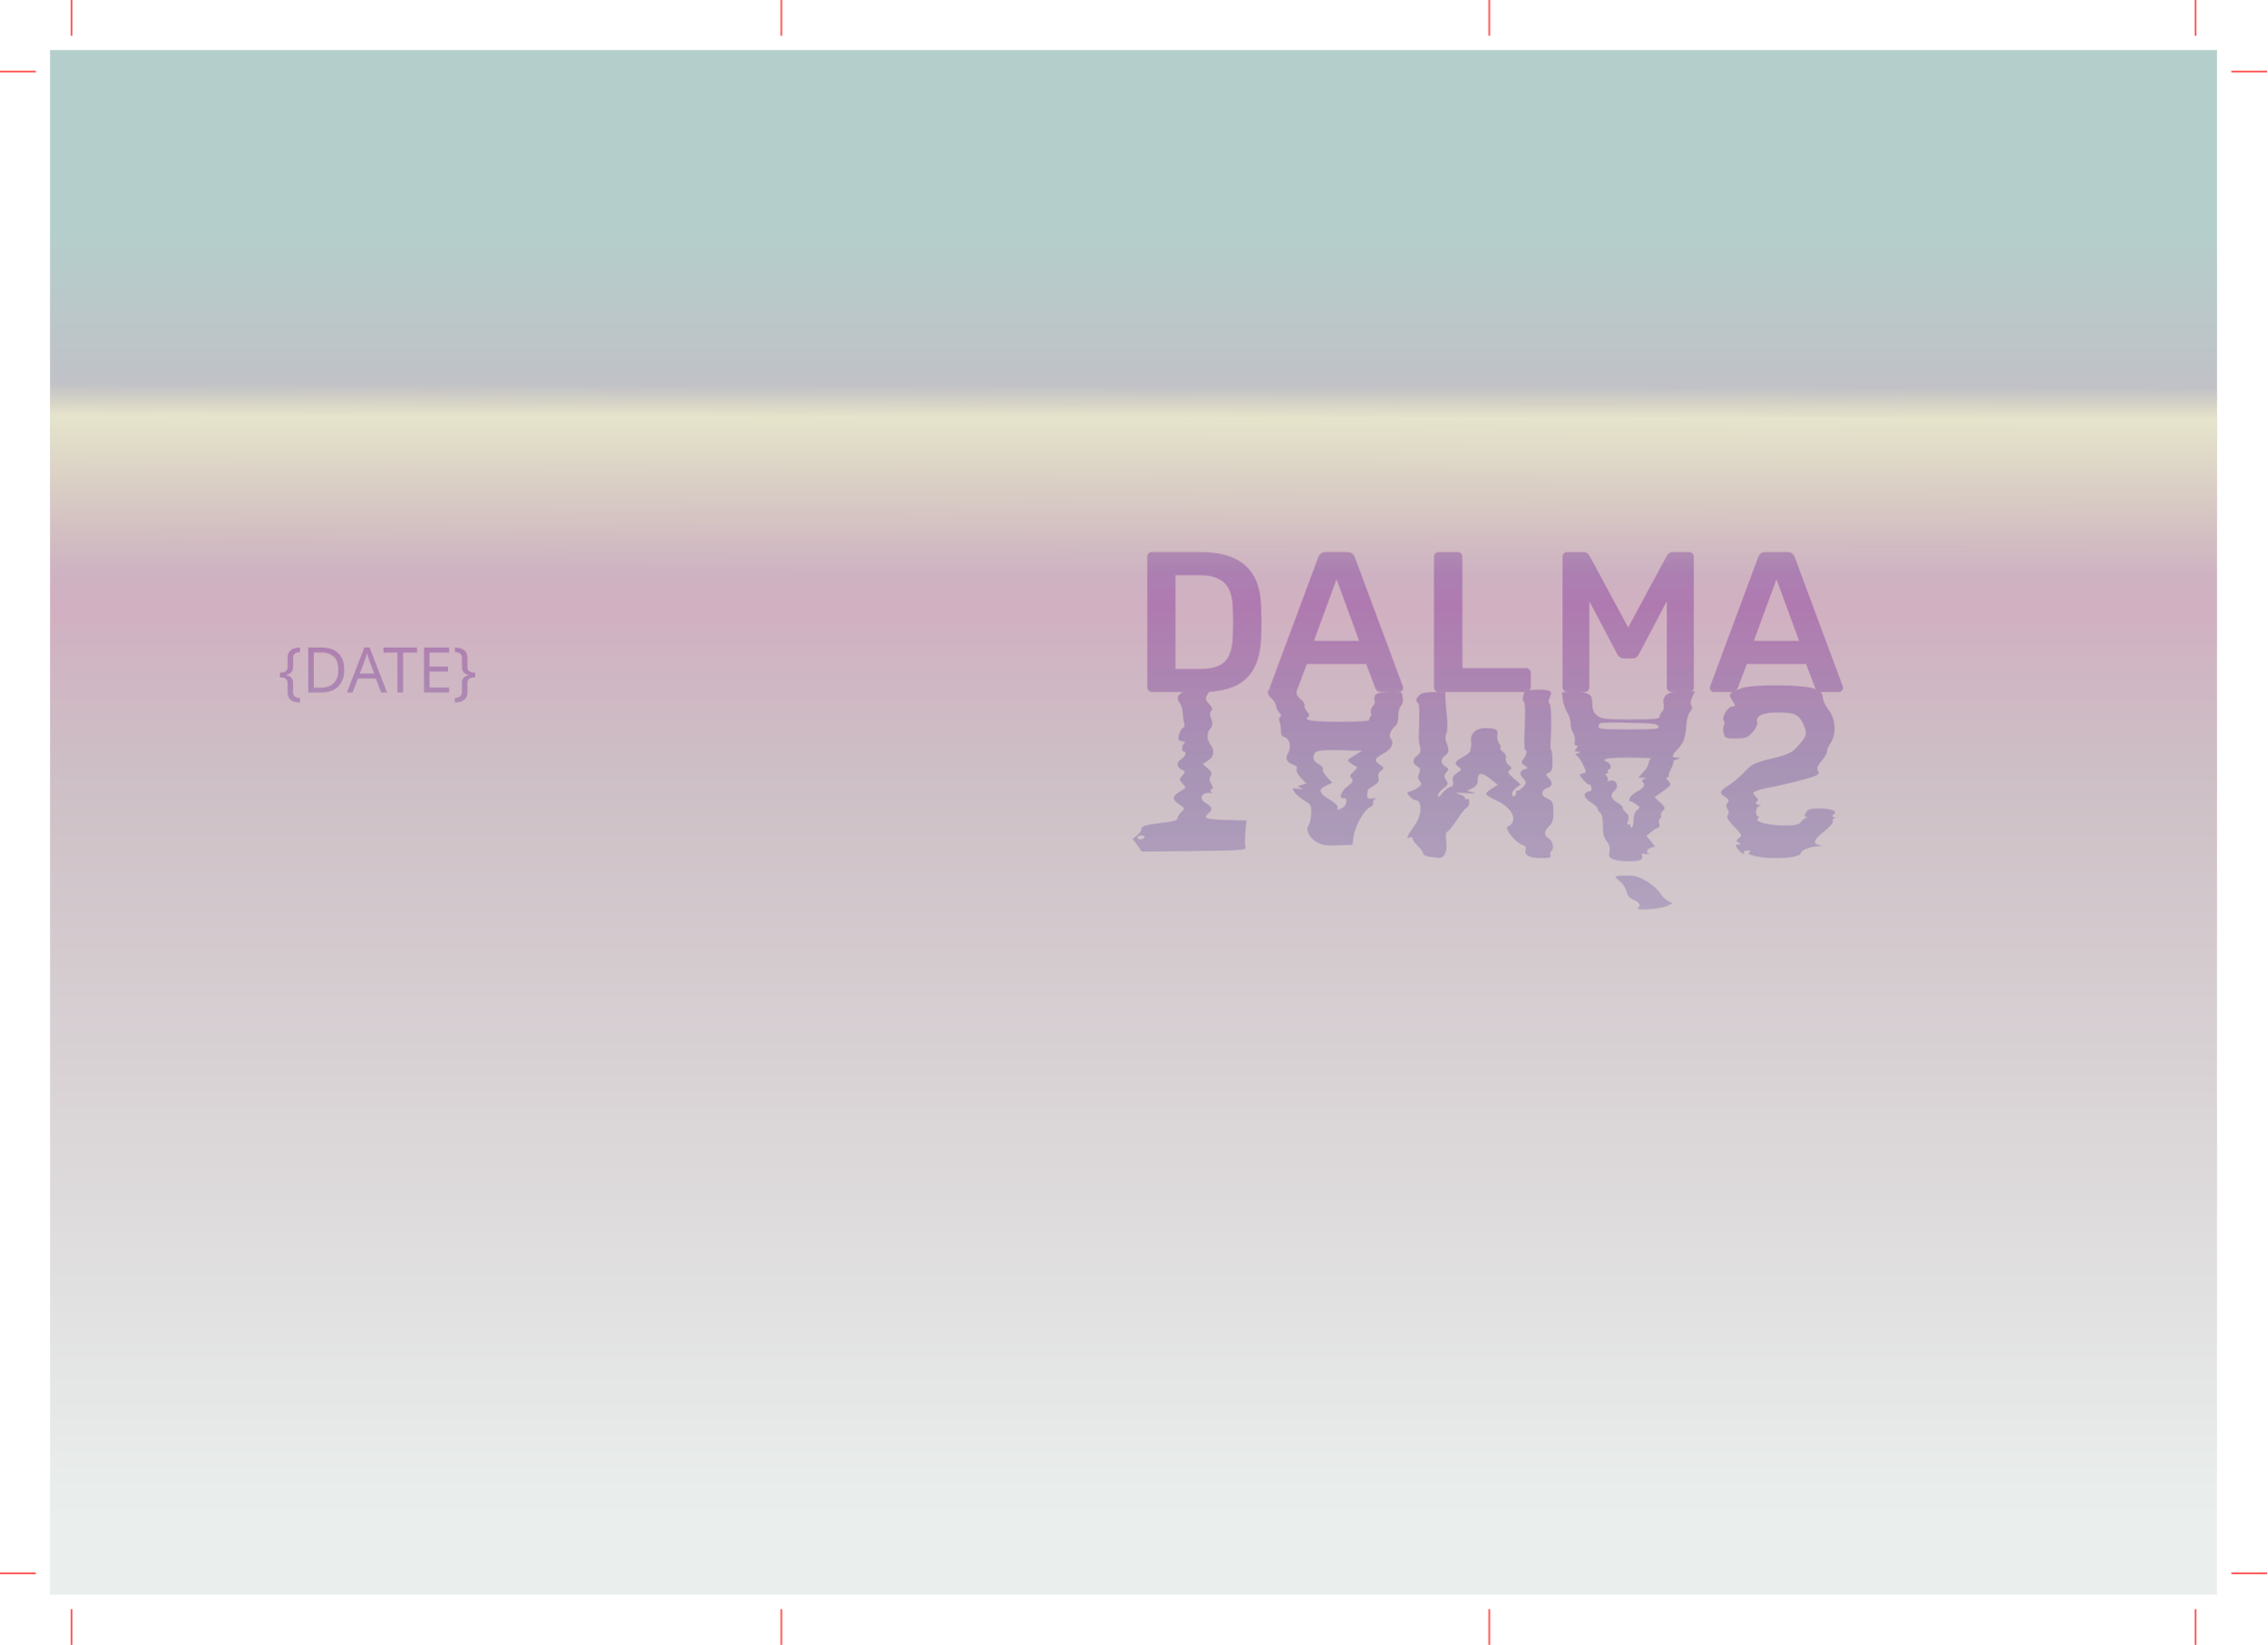
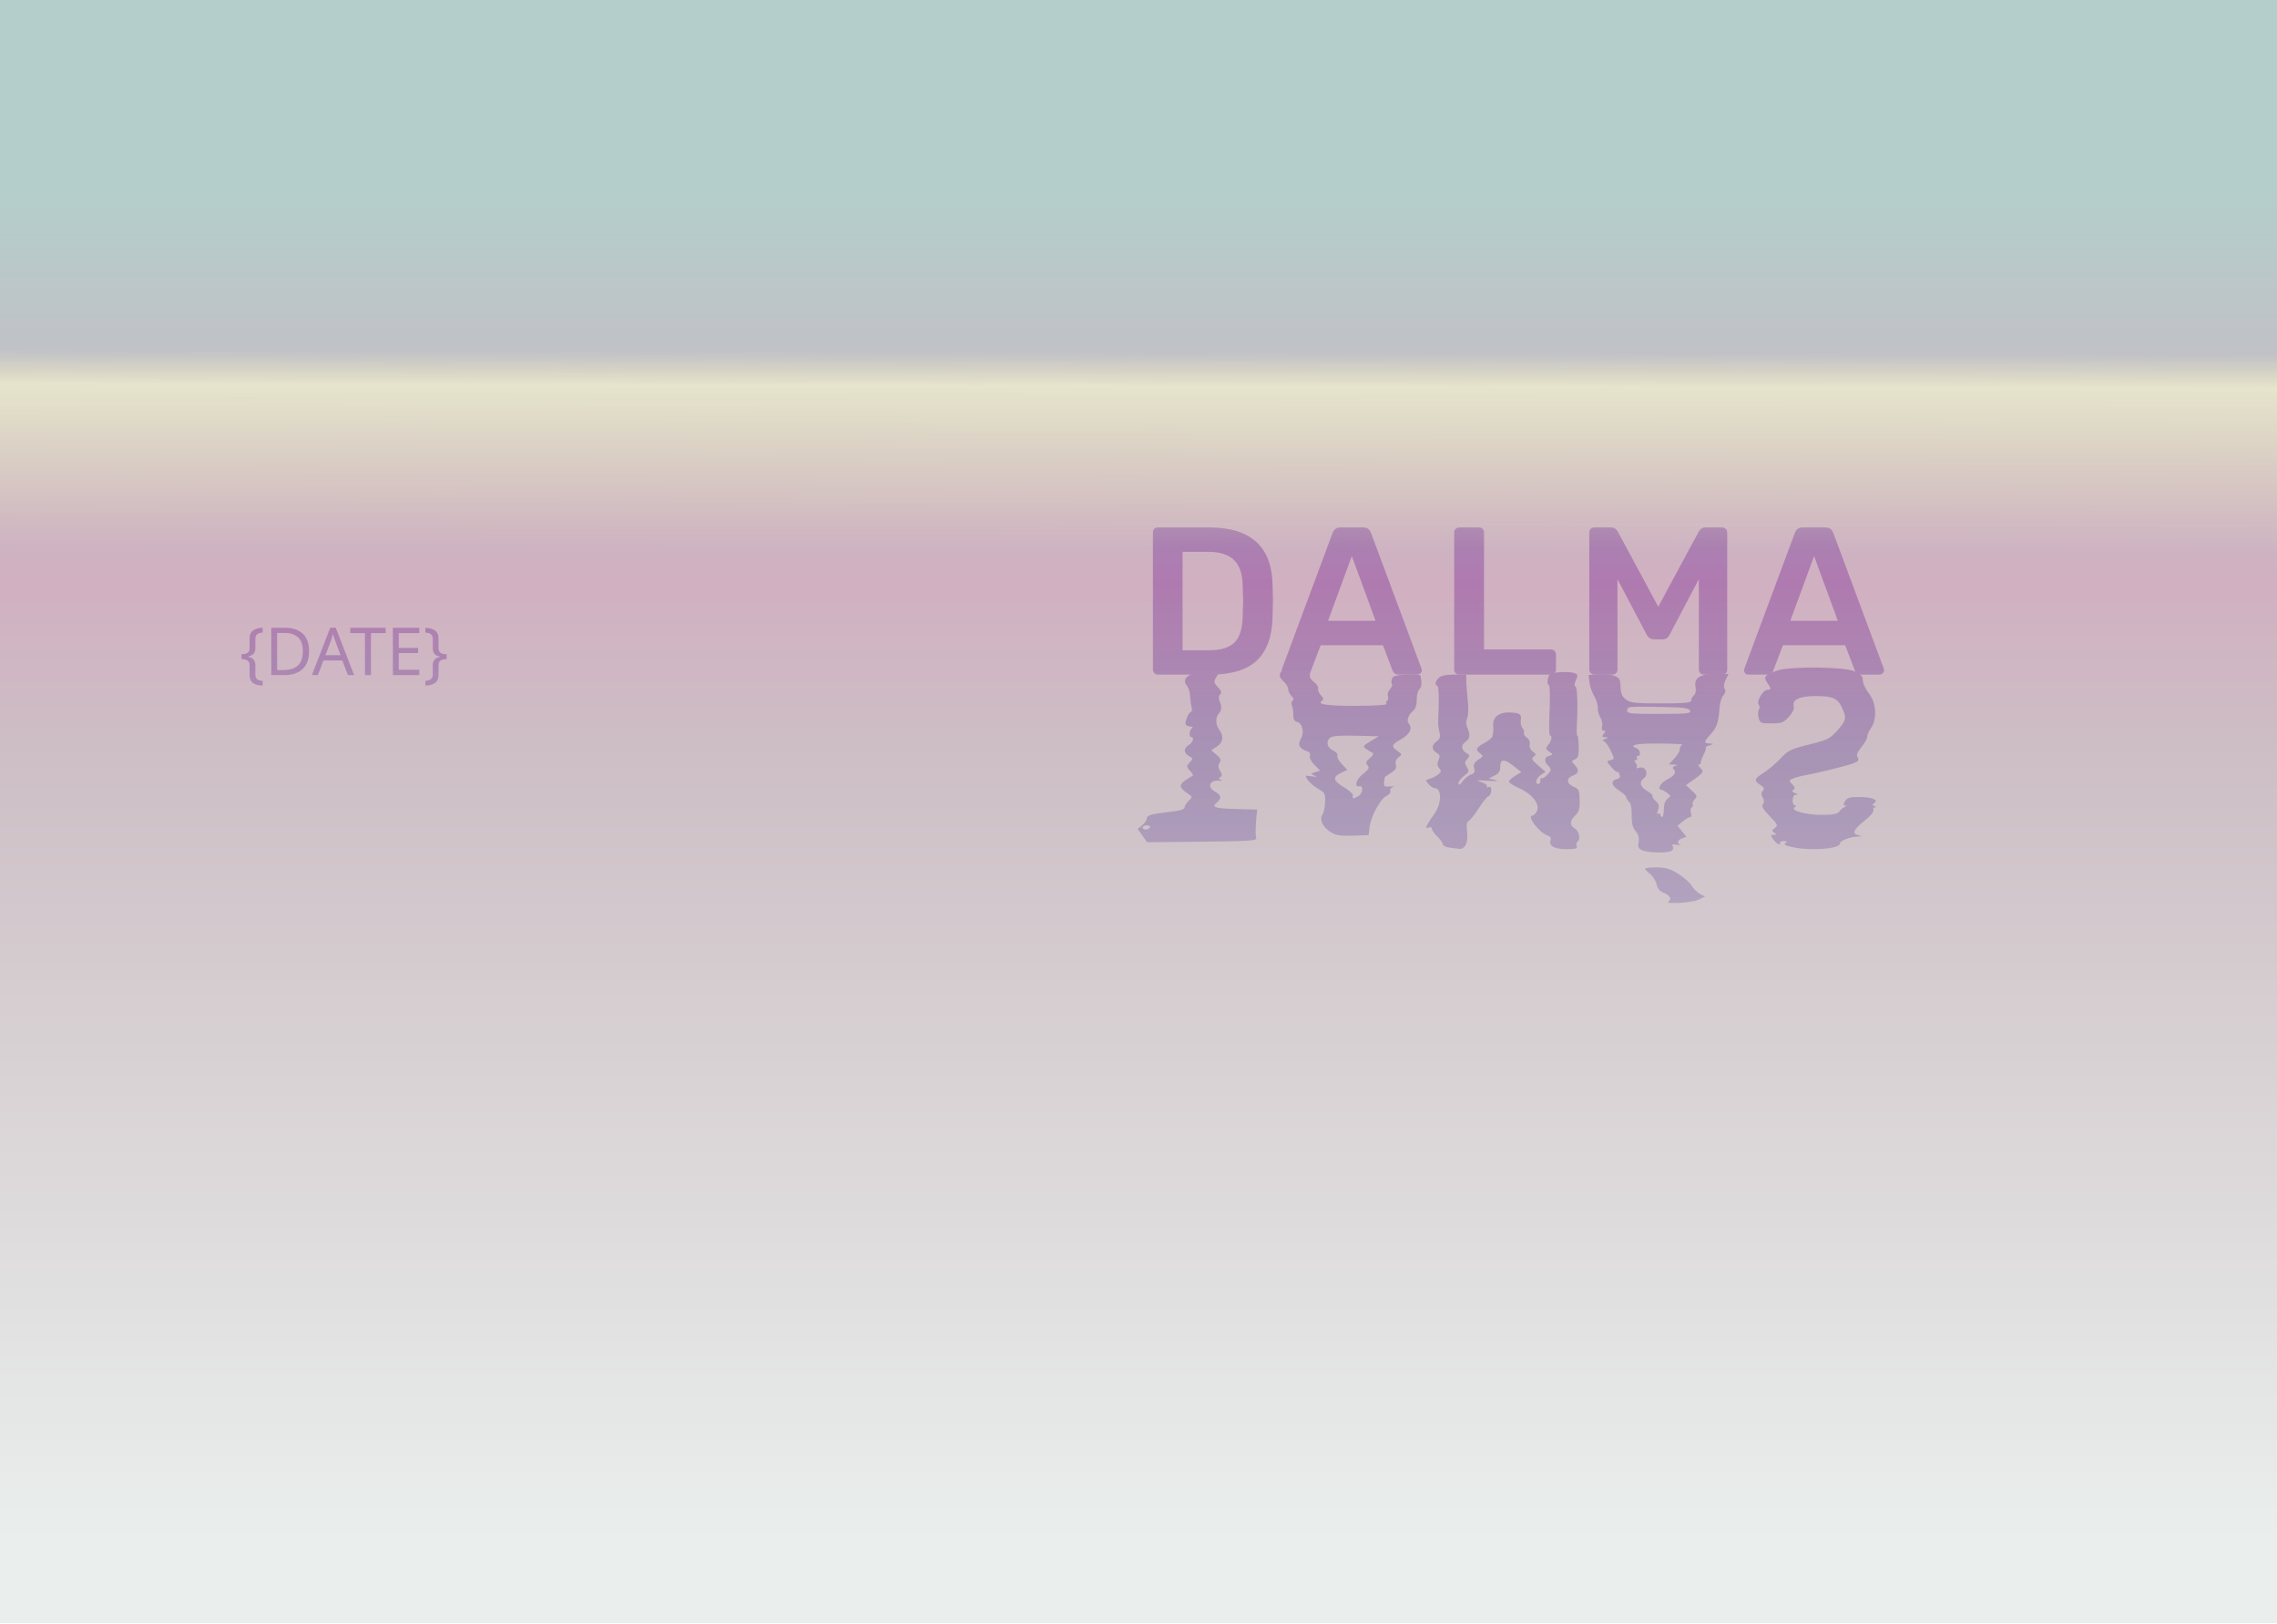
- <svg xmlns="http://www.w3.org/2000/svg" xmlns:xlink="http://www.w3.org/1999/xlink" width="317mm" height="230mm" viewBox="0 0 317 230" version="1.1" id="svg7044" style="enable-background:new">
+ <svg xmlns="http://www.w3.org/2000/svg" xmlns:xlink="http://www.w3.org/1999/xlink" width="303mm" height="216mm" viewBox="0 0 303 216" version="1.1" id="svg7044" style="enable-background:new">
  <defs id="defs7038">
    <linearGradient id="linearGradient10026">
      <stop style="stop-color:#ffe86a;stop-opacity:0" offset="0" id="stop10022" />
      <stop id="stop10147" offset="0.176" style="stop-color:#ffff95;stop-opacity:0.898" />
      <stop style="stop-color:#ffe86a;stop-opacity:0" offset="1" id="stop10024" />
    </linearGradient>
-     <linearGradient xlink:href="#linearGradient8797" id="linearGradient8799" x1="104.699" y1="34.335" x2="104.699" y2="283.06" gradientUnits="userSpaceOnUse" gradientTransform="matrix(1.442857,0,0,0.7272727,6.999999,74)" />
+     <linearGradient xlink:href="#linearGradient8797" id="linearGradient8799" x1="104.699" y1="34.335" x2="104.699" y2="283.06" gradientUnits="userSpaceOnUse" gradientTransform="matrix(1.442857,0,0,0.7272727,-9e-7,81)" />
    <linearGradient id="linearGradient8797">
      <stop style="stop-color:#b4cecb;stop-opacity:1" offset="0" id="stop8793" />
      <stop id="stop8801" offset="0.292" style="stop-color:#d1b0c1;stop-opacity:1" />
      <stop style="stop-color:#cdbfc5;stop-opacity:1" offset="0.419" id="stop8803" />
      <stop style="stop-color:#eaefed;stop-opacity:1" offset="1" id="stop8795" />
    </linearGradient>
    <filter style="color-interpolation-filters:sRGB" id="filter7699">
      <feTurbulence id="feTurbulence7701" result="result1" numOctaves="1" seed="66" baseFrequency="0.016 0.578" scale="2.6" />
      <feDisplacementMap in2="result1" id="feDisplacementMap7703" in="SourceGraphic" scale="2.5" xChannelSelector="R" seed="142" yChannelSelector="A" />
    </filter>
    <filter style="color-interpolation-filters:sRGB" id="filter7699-0">
      <feTurbulence id="feTurbulence7701-2" result="result1" numOctaves="1" seed="66" baseFrequency="0.016 0.578" scale="2.6" />
      <feDisplacementMap yChannelSelector="A" in2="result1" id="feDisplacementMap7703-6" in="SourceGraphic" scale="2.5" xChannelSelector="R" seed="142" />
    </filter>
    <filter style="color-interpolation-filters:sRGB" id="filter9987">
      <feBlend mode="overlay" in2="BackgroundImage" id="feBlend9989" />
    </filter>
    <linearGradient xlink:href="#linearGradient5246" id="linearGradient5248" x1="239.448" y1="87.185" x2="228.6" y2="245.406" gradientUnits="userSpaceOnUse" gradientTransform="matrix(4.86746,0,0,3.779528,-868.0101,-336.378)" />
    <linearGradient id="linearGradient5246">
      <stop style="stop-color:#ffff95;stop-opacity:0.9" offset="0" id="stop5242" />
      <stop style="stop-color:#ffe86a;stop-opacity:0.15" offset="1" id="stop5244" />
    </linearGradient>
-     <linearGradient xlink:href="#linearGradient10026" id="linearGradient10058" gradientUnits="userSpaceOnUse" gradientTransform="matrix(4.294269,0,0,0.1471393,-672.4541,47.89038)" x1="227.959" y1="28.21" x2="218.703" y2="206.037" />
+     <linearGradient xlink:href="#linearGradient10026" id="linearGradient10058" gradientUnits="userSpaceOnUse" gradientTransform="matrix(4.294269,0,0,0.1471393,-679.4541,54.89038)" x1="227.959" y1="28.21" x2="218.703" y2="206.037" />
    <filter style="color-interpolation-filters:sRGB" id="filter10075">
      <feTurbulence type="fractalNoise" numOctaves="3" baseFrequency="1" seed="0" result="result0" id="feTurbulence10065" />
      <feColorMatrix result="result4" values="0" type="saturate" id="feColorMatrix10067" />
      <feComposite in="SourceGraphic" in2="result4" operator="arithmetic" k1="1.25" k2="0.5" k3="0.5" result="result2" id="feComposite10069" k4="0" />
      <feBlend result="result5" mode="normal" in="result2" in2="SourceGraphic" id="feBlend10071" />
      <feComposite in="result5" in2="SourceGraphic" operator="in" result="result3" id="feComposite10073" />
    </filter>
  </defs>
-   <g id="layer1" transform="translate(0,-67)">
-     <rect style="opacity:1;fill:url(#linearGradient8799);fill-opacity:1;fill-rule:evenodd;stroke:none;stroke-width:0.529;stroke-linecap:round;stroke-linejoin:miter;stroke-miterlimit:4;stroke-dasharray:none;stroke-opacity:1;enable-background:new" id="rect8791" width="303" height="216" x="7" y="74" />
+   <g id="layer1" transform="translate(0,-81)" style="display:inline">
+     <rect style="opacity:1;fill:url(#linearGradient8799);fill-opacity:1;fill-rule:evenodd;stroke:none;stroke-width:0.529;stroke-linecap:round;stroke-linejoin:miter;stroke-miterlimit:4;stroke-dasharray:none;stroke-opacity:1;enable-background:new" id="rect8791" width="303" height="216" x="0" y="81" />
  </g>
-   <g id="layer3" style="filter:url(#filter9987)" transform="translate(0,2)">
-     <g id="g9509" style="fill:#22295c;fill-opacity:1;stroke-width:0.756" transform="matrix(1.321929,0,0,1.321929,615.7049,127.516)">
+   <g id="layer3" style="display:inline;filter:url(#filter9987)" transform="translate(0,-12)">
+     <g id="g9509" style="fill:#22295c;fill-opacity:1;stroke-width:0.756" transform="matrix(1.321929,0,0,1.321929,608.7049,134.516)">
      <path d="m -284.46,-24.77 q -0.191,0 -0.318,-0.127 -0.127,-0.127 -0.127,-0.318 l 0.042,-0.191 5.08,-13.652 q 0.212,-0.529 0.762,-0.529 h 2.328 q 0.55,0 0.762,0.529 l 5.08,13.652 0.042,0.191 q 0,0.191 -0.148,0.318 -0.127,0.127 -0.296,0.127 h -1.884 q -0.445,0 -0.614,-0.402 l -0.974,-2.561 h -6.265 l -0.974,2.561 q -0.169,0.402 -0.614,0.402 z m 4.212,-5.419 h 4.784 l -2.392,-6.519 z m -19.727,5.419 q -0.212,0 -0.36,-0.148 -0.148,-0.148 -0.148,-0.36 v -13.78 q 0,-0.233 0.127,-0.381 0.148,-0.148 0.381,-0.148 h 1.714 q 0.402,0 0.635,0.402 l 4.085,7.578 4.085,-7.578 q 0.233,-0.402 0.635,-0.402 h 1.693 q 0.233,0 0.381,0.148 0.148,0.148 0.148,0.381 v 13.78 q 0,0.233 -0.148,0.381 -0.148,0.127 -0.381,0.127 h -1.82 q -0.212,0 -0.36,-0.148 -0.148,-0.148 -0.148,-0.36 v -9.102 l -2.942,5.588 q -0.233,0.466 -0.699,0.466 h -0.889 q -0.445,0 -0.72,-0.466 l -2.942,-5.588 v 9.102 q 0,0.212 -0.148,0.36 -0.127,0.148 -0.36,0.148 z m -13.601,0 q -0.212,0 -0.36,-0.148 -0.148,-0.148 -0.148,-0.36 v -13.801 q 0,-0.233 0.148,-0.36 0.148,-0.148 0.36,-0.148 h 1.99 q 0.233,0 0.36,0.148 0.148,0.127 0.148,0.36 v 11.769 h 6.71 q 0.233,0 0.381,0.148 0.148,0.148 0.148,0.36 v 1.524 q 0,0.212 -0.148,0.36 -0.148,0.148 -0.381,0.148 z m -17.417,0 q -0.191,0 -0.318,-0.127 -0.127,-0.127 -0.127,-0.318 l 0.042,-0.191 5.08,-13.652 q 0.212,-0.529 0.762,-0.529 h 2.328 q 0.55,0 0.762,0.529 l 5.08,13.652 0.042,0.191 q 0,0.191 -0.148,0.318 -0.127,0.127 -0.296,0.127 h -1.884 q -0.445,0 -0.614,-0.402 l -0.974,-2.561 h -6.265 l -0.974,2.561 q -0.169,0.402 -0.614,0.402 z m 4.212,-5.419 h 4.784 l -2.392,-6.519 z m -17.123,5.419 q -0.212,0 -0.36,-0.148 -0.148,-0.148 -0.148,-0.36 v -13.78 q 0,-0.233 0.127,-0.381 0.148,-0.148 0.381,-0.148 h 5.165 q 6.244,0 6.371,5.757 0.042,1.228 0.042,1.651 0,0.402 -0.042,1.63 -0.085,2.963 -1.609,4.381 -1.503,1.397 -4.657,1.397 z m 5.165,-2.455 q 1.757,0 2.54,-0.783 0.783,-0.783 0.826,-2.603 0.042,-1.27 0.042,-1.587 0,-0.339 -0.042,-1.566 -0.042,-1.736 -0.868,-2.54 -0.826,-0.826 -2.603,-0.826 h -2.582 v 9.906 z" style="font-style:normal;font-variant:normal;font-weight:500;font-stretch:normal;font-size:21.167px;line-height:6.35px;font-family:Rubik;-inkscape-font-specification:'Rubik Medium';letter-spacing:1.323px;word-spacing:0px;fill:#22295c;fill-opacity:1;stroke:none;stroke-width:0.2px;stroke-linecap:butt;stroke-linejoin:miter;stroke-opacity:1" id="path9008" />
      <path d="m -329.935,-25.645 c -0.516,-0.003 -0.982,0.108 -1.281,0.321 -0.572,0.408 -0.577,0.762 -0.016,1.258 0.238,0.211 0.437,0.552 0.442,0.759 0.005,0.206 0.157,0.519 0.337,0.695 0.22,0.214 0.254,0.365 0.103,0.459 -0.123,0.077 -0.154,0.298 -0.067,0.49 0.086,0.192 0.149,0.619 0.139,0.95 -0.013,0.431 0.097,0.63 0.392,0.707 0.544,0.141 0.742,1.101 0.357,1.723 -0.342,0.552 -0.122,0.979 0.623,1.214 0.275,0.087 0.381,0.249 0.303,0.466 -0.072,0.201 0.107,0.563 0.451,0.913 l 0.57,0.58 -0.492,0.158 c -0.474,0.152 -0.477,0.164 -0.064,0.342 0.312,0.134 0.233,0.155 -0.289,0.075 -0.701,-0.107 -0.709,-0.1 -0.392,0.366 0.178,0.262 0.652,0.666 1.053,0.899 0.679,0.394 0.726,0.489 0.685,1.372 -0.024,0.522 -0.14,1.068 -0.258,1.214 -0.348,0.432 0.016,1.253 0.768,1.732 h 5.2e-4 c 0.58,0.369 0.973,0.437 2.286,0.392 l 1.586,-0.054 0.106,-0.846 c 0.135,-1.086 1.093,-2.827 1.712,-3.112 0.264,-0.121 0.429,-0.344 0.368,-0.494 -0.061,-0.15 0.061,-0.325 0.271,-0.389 0.211,-0.064 0.084,-0.09 -0.281,-0.058 -0.584,0.05 -0.658,-0.002 -0.621,-0.439 0.023,-0.273 0.078,-0.522 0.122,-0.553 0.044,-0.031 0.329,-0.215 0.635,-0.409 0.403,-0.256 0.521,-0.473 0.429,-0.792 -0.081,-0.284 0.013,-0.546 0.264,-0.737 0.378,-0.288 0.375,-0.308 -0.094,-0.637 -0.672,-0.472 -0.621,-0.636 0.376,-1.2 0.876,-0.496 1.16,-1.098 0.746,-1.583 -0.248,-0.29 -0.021,-0.883 0.511,-1.334 0.187,-0.158 0.314,-0.607 0.303,-1.068 -0.011,-0.437 0.104,-0.9 0.257,-1.029 0.152,-0.129 0.247,-0.45 0.212,-0.714 -0.036,-0.264 -0.075,-0.557 -0.087,-0.652 -0.012,-0.095 -0.641,-0.145 -1.397,-0.111 -1.119,0.05 -1.397,0.134 -1.49,0.453 -0.063,0.215 -0.057,0.448 0.014,0.517 0.071,0.069 -0.022,0.297 -0.206,0.505 -0.184,0.209 -0.275,0.523 -0.204,0.699 0.072,0.175 0.039,0.375 -0.073,0.445 -0.111,0.07 -0.146,0.216 -0.076,0.325 0.076,0.118 -1.183,0.197 -3.154,0.197 -2.99,0 -3.922,-0.151 -3.309,-0.535 0.151,-0.095 0.105,-0.271 -0.137,-0.532 -0.199,-0.215 -0.325,-0.513 -0.278,-0.665 0.047,-0.151 -0.142,-0.45 -0.419,-0.663 -0.362,-0.279 -0.472,-0.524 -0.393,-0.873 0.086,-0.381 0.004,-0.513 -0.385,-0.617 -0.321,-0.085 -0.649,-0.128 -0.958,-0.13 z m 4.944,7.012 c 0.299,-0.003 0.638,9.3e-4 1.016,0.011 l 2.299,0.06 -0.829,0.498 c -0.777,0.466 -0.804,0.515 -0.426,0.786 0.221,0.159 0.509,0.333 0.639,0.387 0.136,0.056 0.021,0.276 -0.271,0.517 -0.413,0.341 -0.459,0.477 -0.243,0.729 0.218,0.255 0.134,0.412 -0.476,0.886 -0.699,0.544 -0.909,1.349 -0.319,1.225 0.415,-0.088 0.302,0.763 -0.133,0.998 -0.528,0.286 -0.649,0.276 -0.543,-0.045 0.048,-0.146 -0.345,-0.523 -0.874,-0.839 -1.13,-0.675 -1.212,-1.035 -0.332,-1.457 l 0.643,-0.308 -0.551,-0.579 c -0.303,-0.319 -0.507,-0.704 -0.452,-0.857 0.056,-0.157 -0.137,-0.384 -0.444,-0.522 -0.596,-0.269 -0.732,-0.907 -0.275,-1.294 0.143,-0.121 0.676,-0.187 1.572,-0.195 z m -13.885,-6.418 c -1.802,0 -2.748,0.632 -2.104,1.408 0.157,0.189 0.297,0.64 0.312,1.003 0.015,0.362 0.082,0.873 0.149,1.135 0.068,0.262 0.049,0.476 -0.042,0.476 -0.24,0 -0.684,1.055 -0.541,1.286 0.067,0.108 0.282,0.197 0.479,0.199 0.204,0.002 0.267,0.07 0.146,0.159 -0.268,0.197 -0.333,0.896 -0.082,0.896 0.348,0 0.192,0.531 -0.235,0.798 -0.547,0.342 -0.54,0.818 0.018,1.117 0.42,0.225 0.424,0.255 0.073,0.642 -0.35,0.386 -0.349,0.427 0.017,0.831 0.211,0.234 0.345,0.453 0.297,0.488 -0.048,0.035 -0.349,0.227 -0.669,0.427 -0.744,0.466 -0.734,0.781 0.042,1.301 0.615,0.412 0.618,0.423 0.211,0.802 -0.227,0.211 -0.412,0.513 -0.412,0.669 0,0.189 -0.408,0.332 -1.217,0.426 -2.166,0.252 -2.593,0.365 -2.593,0.69 0,0.172 -0.207,0.481 -0.46,0.686 l -0.46,0.373 0.477,0.67 0.477,0.67 5.539,-0.056 c 4.808,-0.049 5.527,-0.099 5.445,-0.374 -0.096,-0.323 -0.086,-1.08 0.03,-2.223 l 0.065,-0.635 -2.169,-0.06 c -2.153,-0.06 -2.463,-0.174 -1.852,-0.681 0.461,-0.383 0.39,-0.736 -0.212,-1.058 -0.851,-0.455 -0.563,-1.21 0.424,-1.112 0.247,0.025 0.303,-0.01 0.134,-0.084 -0.218,-0.095 -0.226,-0.164 -0.033,-0.284 0.197,-0.122 0.19,-0.261 -0.027,-0.61 -0.207,-0.331 -0.222,-0.548 -0.056,-0.811 0.18,-0.285 0.118,-0.452 -0.305,-0.815 l -0.531,-0.457 0.568,-0.373 c 0.632,-0.414 0.724,-1.051 0.244,-1.687 -0.38,-0.503 -0.402,-1.262 -0.046,-1.638 0.292,-0.309 0.31,-0.715 0.057,-1.3 -0.098,-0.226 -0.068,-0.483 0.072,-0.623 0.177,-0.177 0.117,-0.367 -0.229,-0.736 -0.392,-0.418 -0.426,-0.563 -0.21,-0.908 0.379,-0.606 0.351,-0.629 -0.788,-0.629 z m -6.14,15.452 c 0.24,0 0.377,0.095 0.305,0.211 -0.072,0.116 -0.268,0.212 -0.436,0.212 -0.168,0 -0.305,-0.096 -0.305,-0.212 0,-0.116 0.196,-0.211 0.436,-0.211 z m 30.473,2.244 c -0.379,-0.047 -0.692,-0.206 -0.695,-0.353 -0.003,-0.147 -0.247,-0.491 -0.543,-0.764 -0.296,-0.273 -0.541,-0.62 -0.544,-0.771 -0.003,-0.164 -0.14,-0.222 -0.341,-0.144 -0.296,0.115 -0.304,0.07 -0.06,-0.377 0.152,-0.279 0.41,-0.678 0.575,-0.886 0.803,-1.021 0.87,-2.69 0.107,-2.69 -0.145,0 -0.422,-0.182 -0.617,-0.405 -0.332,-0.38 -0.326,-0.413 0.102,-0.531 0.251,-0.069 0.634,-0.265 0.852,-0.435 0.331,-0.259 0.35,-0.364 0.116,-0.64 -0.207,-0.244 -0.225,-0.457 -0.068,-0.816 0.173,-0.397 0.138,-0.531 -0.194,-0.736 -0.529,-0.326 -0.525,-0.782 0.009,-1.161 0.331,-0.235 0.393,-0.439 0.276,-0.912 -0.083,-0.335 -0.142,-0.799 -0.132,-1.032 0.108,-2.357 0.085,-3.519 -0.072,-3.615 -0.278,-0.17 -0.234,-0.442 0.132,-0.815 0.221,-0.225 0.719,-0.333 1.544,-0.333 h 1.218 l 0.012,0.688 c 0.006,0.378 0.075,1.257 0.153,1.953 0.078,0.696 0.049,1.476 -0.063,1.733 -0.112,0.257 -0.126,0.64 -0.032,0.851 0.356,0.791 0.334,1.192 -0.079,1.485 -0.533,0.378 -0.529,0.833 0.01,1.165 0.379,0.234 0.389,0.294 0.103,0.617 -0.267,0.302 -0.272,0.429 -0.029,0.814 0.258,0.41 0.229,0.5 -0.286,0.885 -0.316,0.235 -0.571,0.576 -0.568,0.757 0.004,0.225 0.137,0.157 0.425,-0.217 0.23,-0.3 0.614,-0.607 0.852,-0.683 0.327,-0.104 0.401,-0.258 0.302,-0.624 -0.1,-0.369 0.003,-0.575 0.426,-0.856 0.505,-0.335 0.523,-0.394 0.198,-0.629 -0.532,-0.384 -0.45,-0.59 0.42,-1.059 0.432,-0.233 0.795,-0.543 0.807,-0.688 0.012,-0.145 0.043,-0.336 0.068,-0.423 0.026,-0.087 0.024,-0.381 -0.003,-0.652 -0.077,-0.754 0.543,-1.306 1.467,-1.306 1.159,0 1.422,0.15 1.318,0.753 -0.049,0.286 0.028,0.658 0.171,0.827 0.143,0.169 0.211,0.389 0.151,0.489 -0.06,0.1 0.066,0.307 0.281,0.46 0.235,0.167 0.351,0.439 0.292,0.683 -0.059,0.245 0.061,0.526 0.305,0.71 0.351,0.264 0.363,0.333 0.09,0.526 -0.263,0.186 -0.193,0.325 0.44,0.868 l 0.753,0.647 -0.47,0.326 c -0.477,0.33 -0.635,0.909 -0.248,0.909 0.116,0 0.209,-0.159 0.205,-0.353 -0.004,-0.194 0.05,-0.297 0.119,-0.229 0.141,0.138 0.924,-0.593 0.919,-0.857 -0.002,-0.093 -0.119,-0.283 -0.26,-0.421 -0.425,-0.417 -0.384,-0.846 0.093,-0.971 0.442,-0.116 0.442,-0.123 0.032,-0.419 -0.366,-0.264 -0.382,-0.346 -0.124,-0.663 0.33,-0.407 0.451,-0.954 0.212,-0.954 -0.087,0 -0.134,-0.595 -0.105,-1.323 0.114,-2.852 0.096,-3.758 -0.074,-3.815 -0.098,-0.032 -0.119,-0.31 -0.048,-0.616 0.115,-0.495 0.248,-0.566 1.182,-0.63 0.579,-0.04 1.237,-0.004 1.464,0.079 0.364,0.134 0.383,0.218 0.162,0.724 -0.156,0.357 -0.171,0.599 -0.04,0.642 0.191,0.063 0.252,2.019 0.129,4.144 -0.025,0.437 0.005,0.794 0.067,0.794 0.062,0 0.121,0.5 0.13,1.111 0.014,0.889 -0.062,1.144 -0.379,1.274 -0.369,0.151 -0.372,0.19 -0.043,0.546 0.496,0.537 0.449,0.857 -0.162,1.091 -0.693,0.265 -0.658,0.804 0.074,1.121 0.532,0.231 0.589,0.357 0.607,1.353 0.016,0.867 -0.078,1.193 -0.447,1.543 -0.578,0.549 -0.588,0.978 -0.028,1.323 0.443,0.274 0.597,1.101 0.246,1.321 -0.11,0.069 -0.144,0.265 -0.075,0.436 0.101,0.25 -0.102,0.311 -1.036,0.311 -1.214,0 -1.799,-0.347 -1.582,-0.939 0.069,-0.189 -0.05,-0.361 -0.306,-0.441 -0.85,-0.268 -2.16,-2.006 -1.512,-2.006 0.112,0 0.305,-0.194 0.427,-0.432 0.35,-0.677 -0.432,-1.713 -1.732,-2.296 -0.592,-0.265 -1.077,-0.571 -1.079,-0.68 -0.002,-0.109 0.278,-0.371 0.623,-0.583 l 0.627,-0.386 -0.805,-0.635 c -0.932,-0.736 -1.335,-0.697 -1.32,0.127 0.008,0.427 -0.144,0.659 -0.566,0.865 l -0.577,0.282 0.638,0.164 c 0.415,0.106 0.157,0.133 -0.739,0.075 -1.165,-0.075 -1.269,-0.056 -0.678,0.125 0.385,0.118 0.645,0.305 0.579,0.415 -0.066,0.111 0.011,0.15 0.171,0.088 0.2,-0.077 0.284,0.036 0.266,0.361 -0.014,0.26 -0.137,0.511 -0.273,0.556 -0.136,0.046 -0.585,0.607 -0.999,1.249 -0.414,0.641 -0.871,1.212 -1.016,1.268 -0.183,0.071 -0.225,0.412 -0.137,1.109 0.13,1.028 -0.225,1.759 -0.815,1.679 -0.138,-0.019 -0.56,-0.072 -0.94,-0.119 z m 34.456,-0.064 c -0.682,-0.151 -0.862,-0.261 -0.651,-0.397 0.22,-0.143 0.172,-0.19 -0.198,-0.192 -0.269,-0.002 -0.427,0.091 -0.351,0.206 0.076,0.115 0.009,0.161 -0.147,0.102 -0.156,-0.059 -0.41,-0.296 -0.563,-0.527 -0.238,-0.358 -0.224,-0.42 0.093,-0.422 0.316,-0.003 0.323,-0.033 0.048,-0.203 -0.281,-0.173 -0.275,-0.237 0.045,-0.478 0.344,-0.26 0.309,-0.341 -0.524,-1.206 -0.667,-0.692 -0.839,-0.996 -0.68,-1.198 0.147,-0.186 0.141,-0.397 -0.019,-0.675 -0.165,-0.287 -0.162,-0.481 0.011,-0.669 0.192,-0.207 0.139,-0.334 -0.245,-0.587 -0.679,-0.448 -0.631,-0.608 0.373,-1.252 0.482,-0.309 1.242,-0.957 1.688,-1.439 0.726,-0.784 1.026,-0.93 2.848,-1.381 1.866,-0.462 2.105,-0.581 2.853,-1.426 0.9,-1.017 0.943,-1.228 0.463,-2.277 -0.438,-0.957 -0.928,-1.174 -2.65,-1.174 -1.609,0 -2.405,0.367 -2.208,1.019 0.072,0.237 -0.116,0.647 -0.485,1.06 -0.535,0.598 -0.731,0.673 -1.762,0.673 -1.098,0 -1.168,-0.032 -1.296,-0.582 -0.074,-0.32 -0.058,-0.681 0.037,-0.801 0.095,-0.121 0.084,-0.352 -0.025,-0.517 -0.237,-0.36 0.448,-1.486 0.904,-1.486 0.383,0 0.376,-0.109 -0.048,-0.718 -0.407,-0.586 -0.255,-0.768 1.014,-1.212 1.267,-0.443 6.717,-0.391 7.782,0.074 0.646,0.282 0.813,0.468 0.831,0.926 0.013,0.315 0.289,0.904 0.614,1.309 0.739,0.921 0.839,2.567 0.21,3.475 -0.218,0.315 -0.391,0.717 -0.384,0.892 0.007,0.175 -0.252,0.635 -0.575,1.021 -0.428,0.511 -0.533,0.794 -0.385,1.041 0.157,0.261 0.073,0.392 -0.366,0.568 -0.638,0.256 -3.493,0.973 -4.734,1.189 -0.446,0.078 -1.048,0.233 -1.337,0.344 -0.5,0.193 -0.507,0.223 -0.151,0.6 0.288,0.305 0.315,0.435 0.117,0.56 -0.188,0.119 -0.145,0.207 0.158,0.324 0.33,0.127 0.344,0.163 0.068,0.175 -0.381,0.016 -0.412,1.07 -0.032,1.076 0.117,0.002 0.089,0.083 -0.06,0.18 -0.496,0.323 1.075,0.769 2.708,0.769 1.172,0 1.609,-0.082 1.786,-0.336 0.129,-0.185 0.375,-0.392 0.547,-0.46 0.196,-0.077 0.213,-0.13 0.045,-0.14 -0.214,-0.013 -0.218,-0.101 -0.02,-0.44 0.199,-0.341 0.474,-0.423 1.414,-0.42 1.295,0.004 2.017,0.288 1.537,0.606 -0.237,0.157 -0.235,0.204 0.012,0.301 0.196,0.077 0.208,0.12 0.036,0.131 -0.142,0.009 -0.206,0.138 -0.143,0.287 0.064,0.151 -0.34,0.628 -0.916,1.081 -1.119,0.88 -1.277,1.319 -0.528,1.462 0.352,0.067 0.3,0.099 -0.197,0.121 -0.735,0.031 -1.739,0.425 -1.729,0.677 0.022,0.559 -2.946,0.786 -4.835,0.368 z m -7.73,-17.421 c -1.553,0 -2.168,0.428 -1.965,1.367 0.066,0.308 -0.004,0.637 -0.166,0.774 -0.155,0.131 -0.279,0.37 -0.275,0.531 0.006,0.234 -0.592,0.291 -3.038,0.291 -2.673,0 -3.108,-0.049 -3.551,-0.401 -0.38,-0.302 -0.51,-0.614 -0.526,-1.264 -0.018,-0.733 -0.106,-0.899 -0.583,-1.094 -0.309,-0.127 -1.028,-0.201 -1.597,-0.164 l -1.034,0.066 0.088,0.741 c 0.048,0.407 0.263,1.031 0.478,1.386 0.215,0.355 0.374,0.879 0.354,1.164 -0.02,0.285 0.095,0.721 0.255,0.968 0.16,0.247 0.243,0.652 0.184,0.9 -0.066,0.28 -0.008,0.451 0.156,0.451 0.208,0 0.21,0.065 0.007,0.317 -0.212,0.263 -0.187,0.32 0.141,0.332 0.369,0.014 0.368,0.028 -0.022,0.197 -0.23,0.1 -0.295,0.189 -0.144,0.197 0.151,0.008 0.467,0.419 0.702,0.914 0.424,0.895 0.424,0.9 -0.002,1.007 -0.415,0.103 -0.411,0.126 0.132,0.741 0.308,0.349 0.566,0.539 0.571,0.423 0.005,-0.116 0.09,-0.021 0.188,0.211 0.139,0.33 0.081,0.449 -0.266,0.539 -0.644,0.167 -0.533,0.659 0.261,1.15 0.38,0.235 0.697,0.535 0.704,0.666 0.007,0.131 0.139,0.34 0.291,0.464 0.173,0.141 0.27,0.639 0.258,1.333 -0.014,0.818 0.089,1.241 0.395,1.617 0.287,0.353 0.38,0.699 0.306,1.125 -0.089,0.509 -0.021,0.649 0.399,0.815 l 1e-5,5.2e-4 c 0.645,0.256 2.534,0.279 2.911,0.037 0.16,-0.103 0.214,-0.299 0.121,-0.443 -0.12,-0.187 0.002,-0.232 0.445,-0.162 0.336,0.052 0.491,0.055 0.344,0.007 -0.407,-0.135 -0.327,-0.475 0.154,-0.655 l 0.432,-0.161 -0.451,-0.556 -0.451,-0.556 0.549,-0.44 c 0.302,-0.242 0.638,-0.44 0.746,-0.44 0.109,0 0.135,-0.183 0.059,-0.406 -0.076,-0.223 -0.04,-0.468 0.082,-0.544 0.121,-0.076 0.168,-0.219 0.105,-0.318 -0.064,-0.099 0.026,-0.325 0.199,-0.503 0.282,-0.289 0.253,-0.38 -0.284,-0.88 l -0.599,-0.557 0.509,-0.354 c 1.283,-0.893 1.343,-0.98 0.941,-1.372 -0.202,-0.197 -0.265,-0.358 -0.141,-0.358 0.125,0 0.206,-0.071 0.18,-0.159 -0.026,-0.087 0.11,-0.468 0.302,-0.846 0.192,-0.378 0.275,-0.697 0.185,-0.709 -0.091,-0.012 0.071,-0.098 0.36,-0.191 0.504,-0.163 0.506,-0.17 0.049,-0.191 -0.626,-0.028 -0.606,-0.189 0.123,-0.964 0.604,-0.642 0.783,-1.196 0.876,-2.712 0.027,-0.439 0.197,-0.965 0.376,-1.169 0.213,-0.242 0.259,-0.477 0.134,-0.672 -0.121,-0.188 -0.083,-0.523 0.1,-0.895 l 0.293,-0.595 z m -7.772,3.294 c 0.614,-0.008 1.588,0.013 3.137,0.048 1.543,0.035 2.019,0.116 2.119,0.362 0.112,0.274 -0.319,0.318 -3.126,0.318 -2.98,0 -3.252,-0.031 -3.21,-0.371 0.031,-0.25 0.056,-0.344 1.08,-0.358 z m 2.139,3.708 c 1.426,0.009 2.476,0.065 2.332,0.124 -0.144,0.059 -0.258,0.26 -0.254,0.448 0.005,0.188 -0.241,0.608 -0.546,0.935 l -0.554,0.594 0.516,0.025 c 0.378,0.018 0.415,0.051 0.137,0.124 -0.268,0.07 -0.315,0.174 -0.162,0.353 0.288,0.337 0.079,0.635 -0.744,1.062 -0.599,0.311 -0.935,0.965 -0.505,0.983 0.087,0.004 0.347,0.147 0.577,0.318 0.399,0.297 0.402,0.323 0.048,0.587 -0.231,0.172 -0.372,0.572 -0.374,1.058 -0.002,0.43 -0.079,0.782 -0.172,0.782 -0.093,0 -0.172,-0.101 -0.175,-0.224 -0.003,-0.123 -0.099,-0.165 -0.214,-0.093 -0.136,0.086 -0.144,-0.048 -0.022,-0.39 0.146,-0.41 0.097,-0.598 -0.23,-0.887 -0.228,-0.202 -0.375,-0.432 -0.328,-0.511 0.047,-0.08 -0.199,-0.311 -0.546,-0.513 -0.703,-0.409 -0.824,-0.908 -0.312,-1.289 0.518,-0.385 0.162,-1.235 -0.439,-1.049 -0.251,0.077 -0.387,0.067 -0.303,-0.024 0.084,-0.091 0.043,-0.293 -0.09,-0.45 -0.18,-0.21 -0.178,-0.284 0.008,-0.284 0.138,0 0.189,-0.095 0.114,-0.212 -0.075,-0.116 -0.035,-0.211 0.088,-0.211 0.343,0 0.251,-0.632 -0.112,-0.77 -0.87,-0.331 -0.086,-0.498 2.263,-0.483 z m -0.283,12.472 c -0.636,0 -1.155,0.058 -1.153,0.128 0.002,0.07 0.233,0.306 0.514,0.522 0.281,0.217 0.576,0.685 0.656,1.04 0.094,0.419 0.327,0.713 0.663,0.84 0.672,0.253 0.912,0.641 0.55,0.887 -0.482,0.327 2.399,0.151 3.065,-0.188 l 0.602,-0.305 -0.493,-0.245 c -0.271,-0.135 -0.651,-0.507 -0.842,-0.827 -0.191,-0.32 -0.81,-0.868 -1.376,-1.217 -0.817,-0.505 -1.266,-0.635 -2.186,-0.635 z" style="fill:#22295c;fill-opacity:1;stroke-width:0.756" id="path9485" />
    </g>
-     <rect y="51" x="7" height="28" width="303" id="rect10056" style="opacity:0.65;fill:url(#linearGradient10058);fill-opacity:1;fill-rule:evenodd;stroke:none;stroke-width:0.2;stroke-linecap:round;stroke-linejoin:miter;stroke-miterlimit:4;stroke-dasharray:none;stroke-opacity:0.362" />
-     <text xml:space="preserve" style="font-style:normal;font-weight:normal;font-size:10.583px;line-height:6.35px;font-family:sans-serif;letter-spacing:0px;word-spacing:0px;fill:#22295c;fill-opacity:1;stroke:none;stroke-width:0.265px;stroke-linecap:butt;stroke-linejoin:miter;stroke-opacity:1" x="59.663" y="94.836" id="text4533">
-       <tspan id="tspan4531" x="59.663" y="94.836" style="font-style:normal;font-variant:normal;font-weight:normal;font-stretch:normal;font-size:8.819px;font-family:'EB Garamond 12 All SC';-inkscape-font-specification:'EB Garamond 12 All SC';text-align:center;text-anchor:middle;fill:#22295c;fill-opacity:1;stroke-width:0.265px">{DATE}</tspan>
+     <rect y="58" x="0" height="28" width="303" id="rect10056" style="opacity:0.65;fill:url(#linearGradient10058);fill-opacity:1;fill-rule:evenodd;stroke:none;stroke-width:0.2;stroke-linecap:round;stroke-linejoin:miter;stroke-miterlimit:4;stroke-dasharray:none;stroke-opacity:0.362" />
+     <text xml:space="preserve" style="font-style:normal;font-weight:normal;font-size:10.583px;line-height:6.35px;font-family:sans-serif;letter-spacing:0px;word-spacing:0px;fill:#22295c;fill-opacity:1;stroke:none;stroke-width:0.265px;stroke-linecap:butt;stroke-linejoin:miter;stroke-opacity:1" x="52.663" y="101.836" id="text4533">
+       <tspan id="tspan4531" x="52.663" y="101.836" style="font-style:normal;font-variant:normal;font-weight:normal;font-stretch:normal;font-size:8.819px;font-family:'EB Garamond 12 All SC';-inkscape-font-specification:'EB Garamond 12 All SC';text-align:center;text-anchor:middle;fill:#22295c;fill-opacity:1;stroke-width:0.265px">{DATE}</tspan>
    </text>
  </g>
-   <g id="layer2" style="display:inline" transform="translate(0,2)">
-     <rect style="opacity:0.65;fill:#ff0101;fill-opacity:1;fill-rule:evenodd;stroke:none;stroke-width:0.2;stroke-linecap:round;stroke-linejoin:miter;stroke-miterlimit:4;stroke-dasharray:none;stroke-opacity:0.362;enable-background:new" id="rect9605" width="0.25" height="5" x="109.125" y="-2" />
-     <rect style="opacity:0.65;fill:#ff0101;fill-opacity:1;fill-rule:evenodd;stroke:none;stroke-width:0.2;stroke-linecap:round;stroke-linejoin:miter;stroke-miterlimit:4;stroke-dasharray:none;stroke-opacity:0.362;enable-background:new" id="rect9605-5" width="0.25" height="5" x="208.125" y="-2" />
-     <rect transform="translate(0,-69)" style="opacity:0.65;fill:#ff0101;fill-opacity:1;fill-rule:evenodd;stroke:none;stroke-width:0.2;stroke-linecap:round;stroke-linejoin:miter;stroke-miterlimit:4;stroke-dasharray:none;stroke-opacity:0.362;enable-background:new" id="rect9605-57" width="0.25" height="5" x="109.125" y="292" />
-     <rect transform="translate(0,-69)" style="opacity:0.65;fill:#ff0101;fill-opacity:1;fill-rule:evenodd;stroke:none;stroke-width:0.2;stroke-linecap:round;stroke-linejoin:miter;stroke-miterlimit:4;stroke-dasharray:none;stroke-opacity:0.362;enable-background:new" id="rect9605-5-6" width="0.25" height="5" x="208.125" y="292" />
-     <rect style="opacity:0.65;fill:#ff0101;fill-opacity:1;fill-rule:evenodd;stroke:none;stroke-width:0.2;stroke-linecap:round;stroke-linejoin:miter;stroke-miterlimit:4;stroke-dasharray:none;stroke-opacity:0.362;enable-background:new" id="rect9605-6" width="0.25" height="5" x="-8.125" y="-1e-06" transform="rotate(-90)" />
-     <rect style="opacity:0.65;fill:#ff0101;fill-opacity:1;fill-rule:evenodd;stroke:none;stroke-width:0.2;stroke-linecap:round;stroke-linejoin:miter;stroke-miterlimit:4;stroke-dasharray:none;stroke-opacity:0.362;enable-background:new" id="rect9605-6-7" width="0.25" height="5" x="-287.125" y="1.7636845e-14" transform="rotate(-90,-34.5,-34.5)" />
-     <rect style="opacity:0.65;fill:#ff0101;fill-opacity:1;fill-rule:evenodd;stroke:none;stroke-width:0.2;stroke-linecap:round;stroke-linejoin:miter;stroke-miterlimit:4;stroke-dasharray:none;stroke-opacity:0.362;enable-background:new" id="rect9605-6-5" width="0.25" height="5" x="-8.125" y="312" transform="rotate(-90)" />
-     <rect style="opacity:0.65;fill:#ff0101;fill-opacity:1;fill-rule:evenodd;stroke:none;stroke-width:0.2;stroke-linecap:round;stroke-linejoin:miter;stroke-miterlimit:4;stroke-dasharray:none;stroke-opacity:0.362;enable-background:new" id="rect9605-6-7-6" width="0.25" height="5" x="-287.125" y="312" transform="rotate(-90,-34.5,-34.5)" />
-     <rect style="opacity:0.65;fill:#ff0101;fill-opacity:1;fill-rule:evenodd;stroke:none;stroke-width:0.2;stroke-linecap:round;stroke-linejoin:miter;stroke-miterlimit:4;stroke-dasharray:none;stroke-opacity:0.362;enable-background:new" id="rect9605-9" width="0.25" height="5" x="9.875" y="-2" />
-     <rect style="opacity:0.65;fill:#ff0101;fill-opacity:1;fill-rule:evenodd;stroke:none;stroke-width:0.2;stroke-linecap:round;stroke-linejoin:miter;stroke-miterlimit:4;stroke-dasharray:none;stroke-opacity:0.362;enable-background:new" id="rect9605-8" width="0.25" height="5" x="306.875" y="-2" />
-     <rect transform="translate(0,-69)" style="opacity:0.65;fill:#ff0101;fill-opacity:1;fill-rule:evenodd;stroke:none;stroke-width:0.2;stroke-linecap:round;stroke-linejoin:miter;stroke-miterlimit:4;stroke-dasharray:none;stroke-opacity:0.362;enable-background:new" id="rect9605-9-7" width="0.25" height="5" x="9.875" y="292" />
-     <rect transform="translate(0,-69)" style="opacity:0.65;fill:#ff0101;fill-opacity:1;fill-rule:evenodd;stroke:none;stroke-width:0.2;stroke-linecap:round;stroke-linejoin:miter;stroke-miterlimit:4;stroke-dasharray:none;stroke-opacity:0.362;enable-background:new" id="rect9605-8-2" width="0.25" height="5" x="306.875" y="292" />
-   </g>
</svg>
